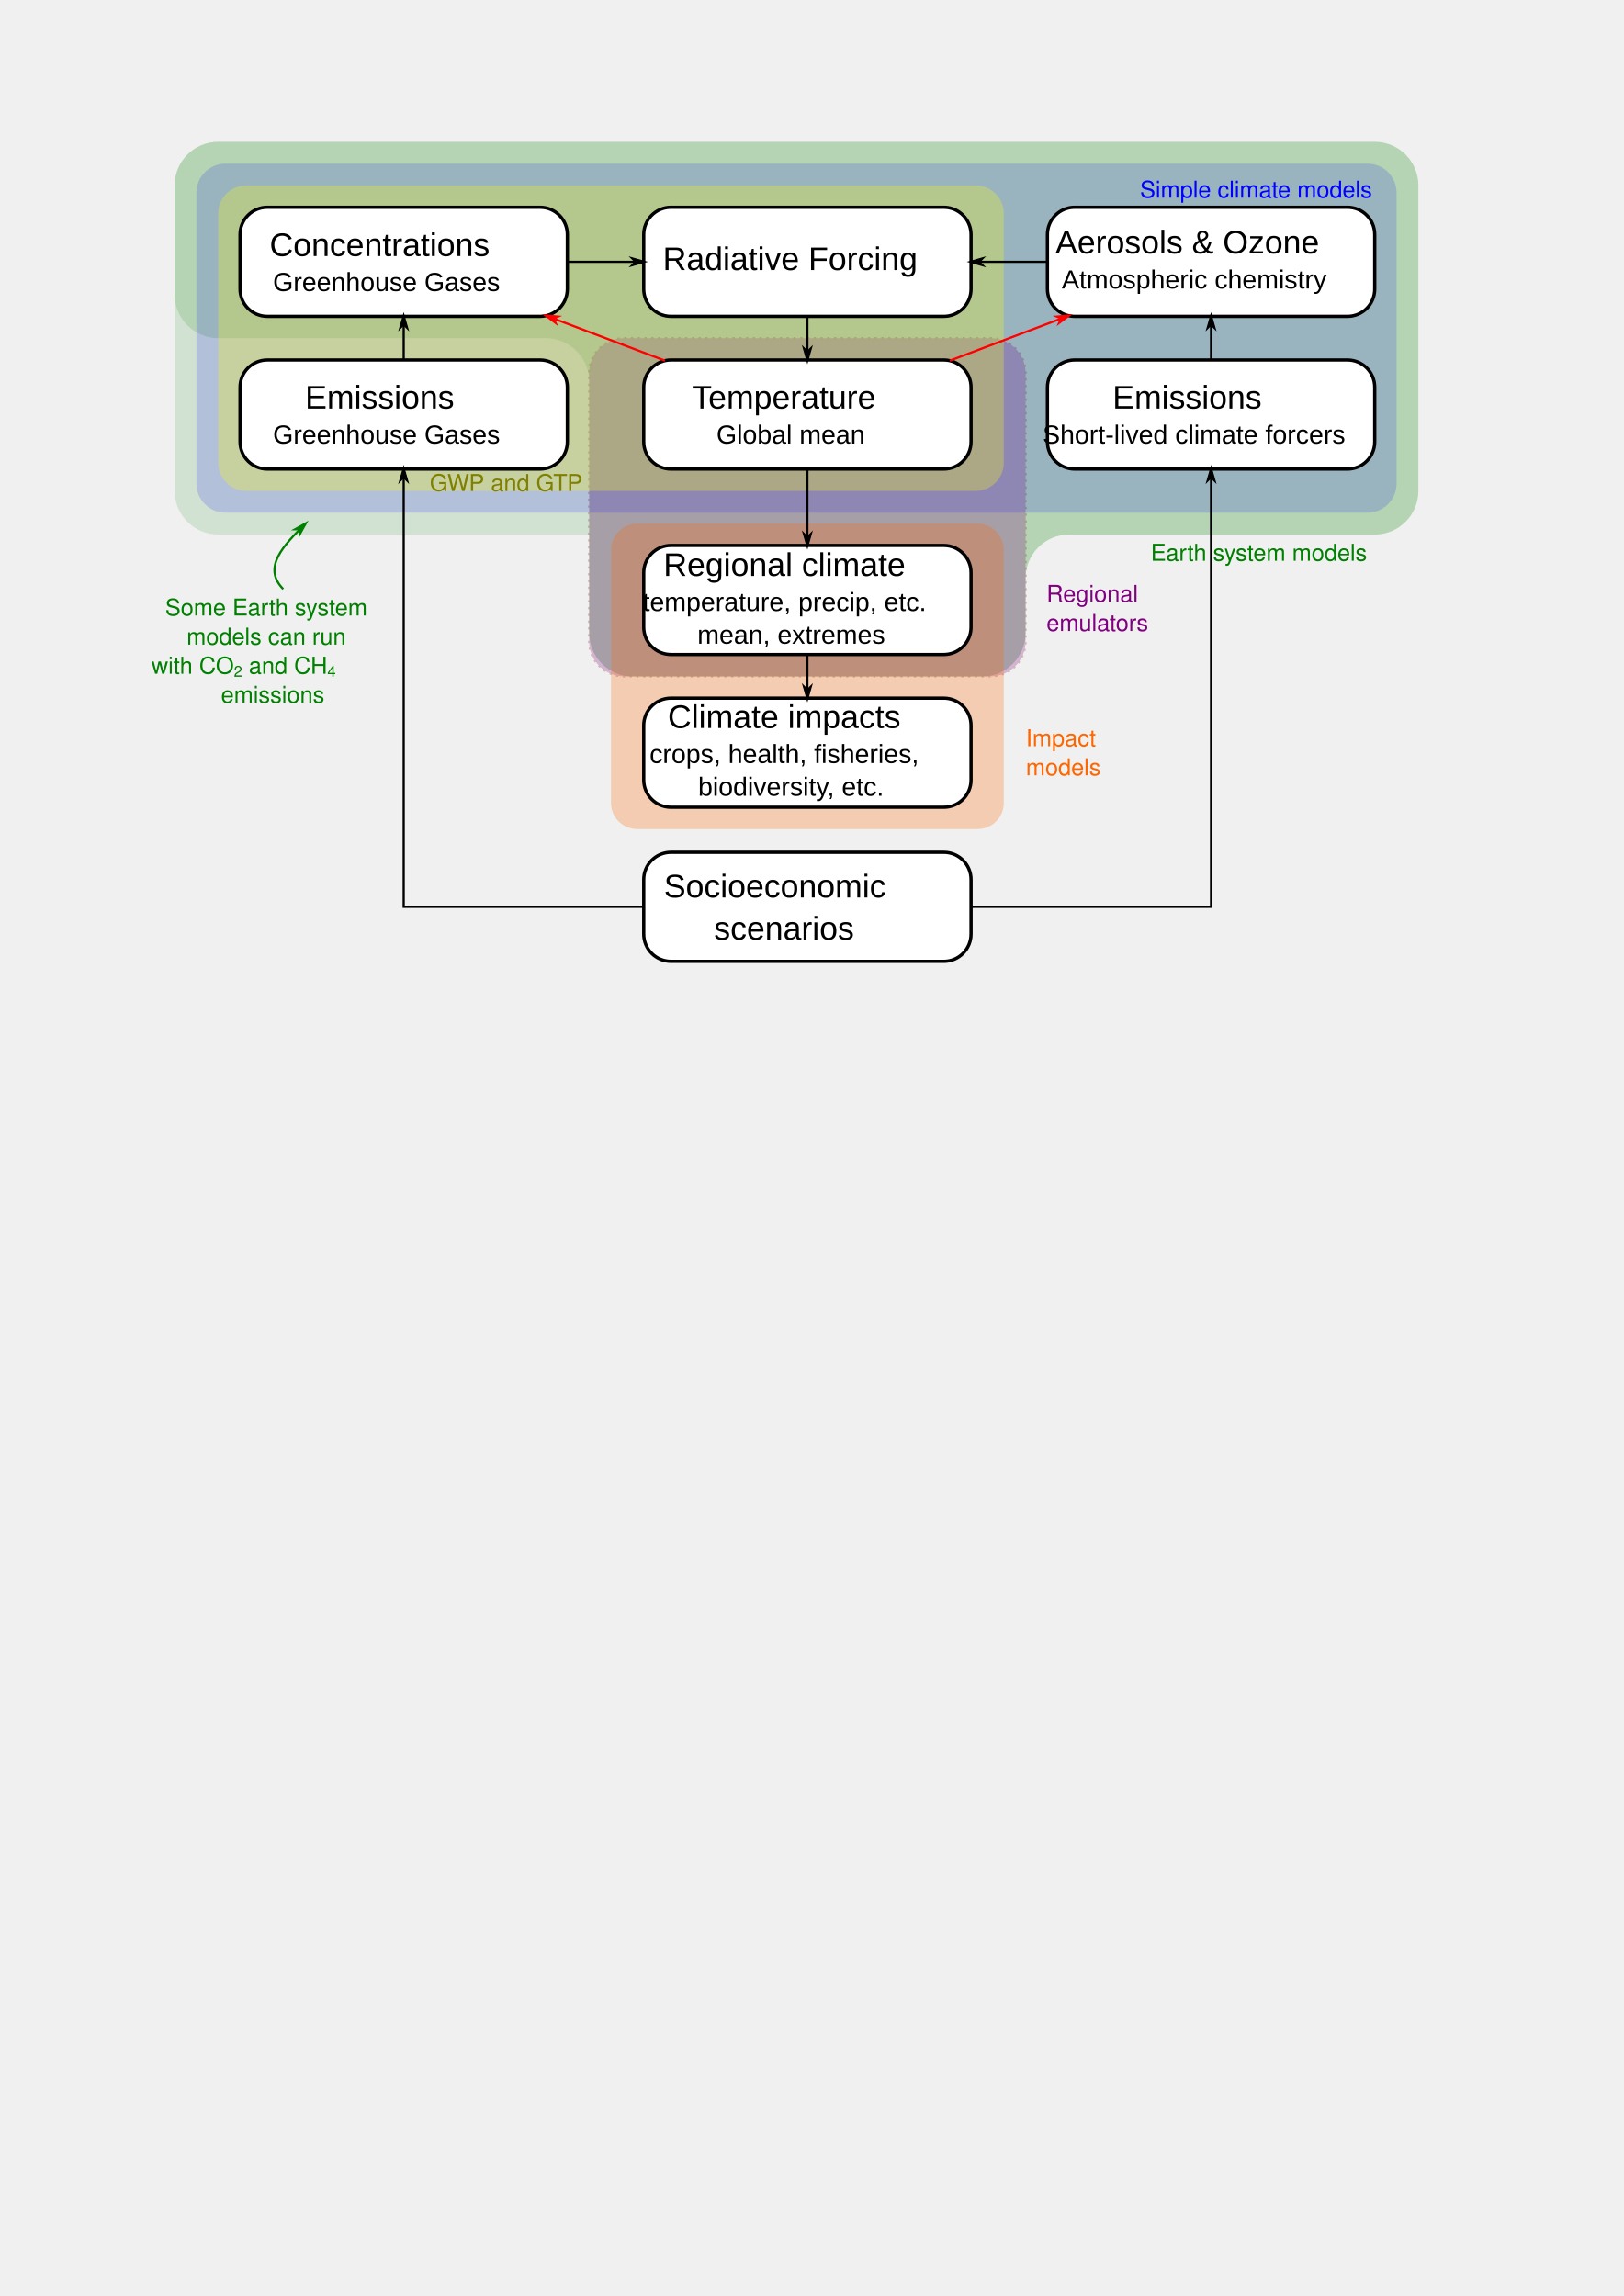
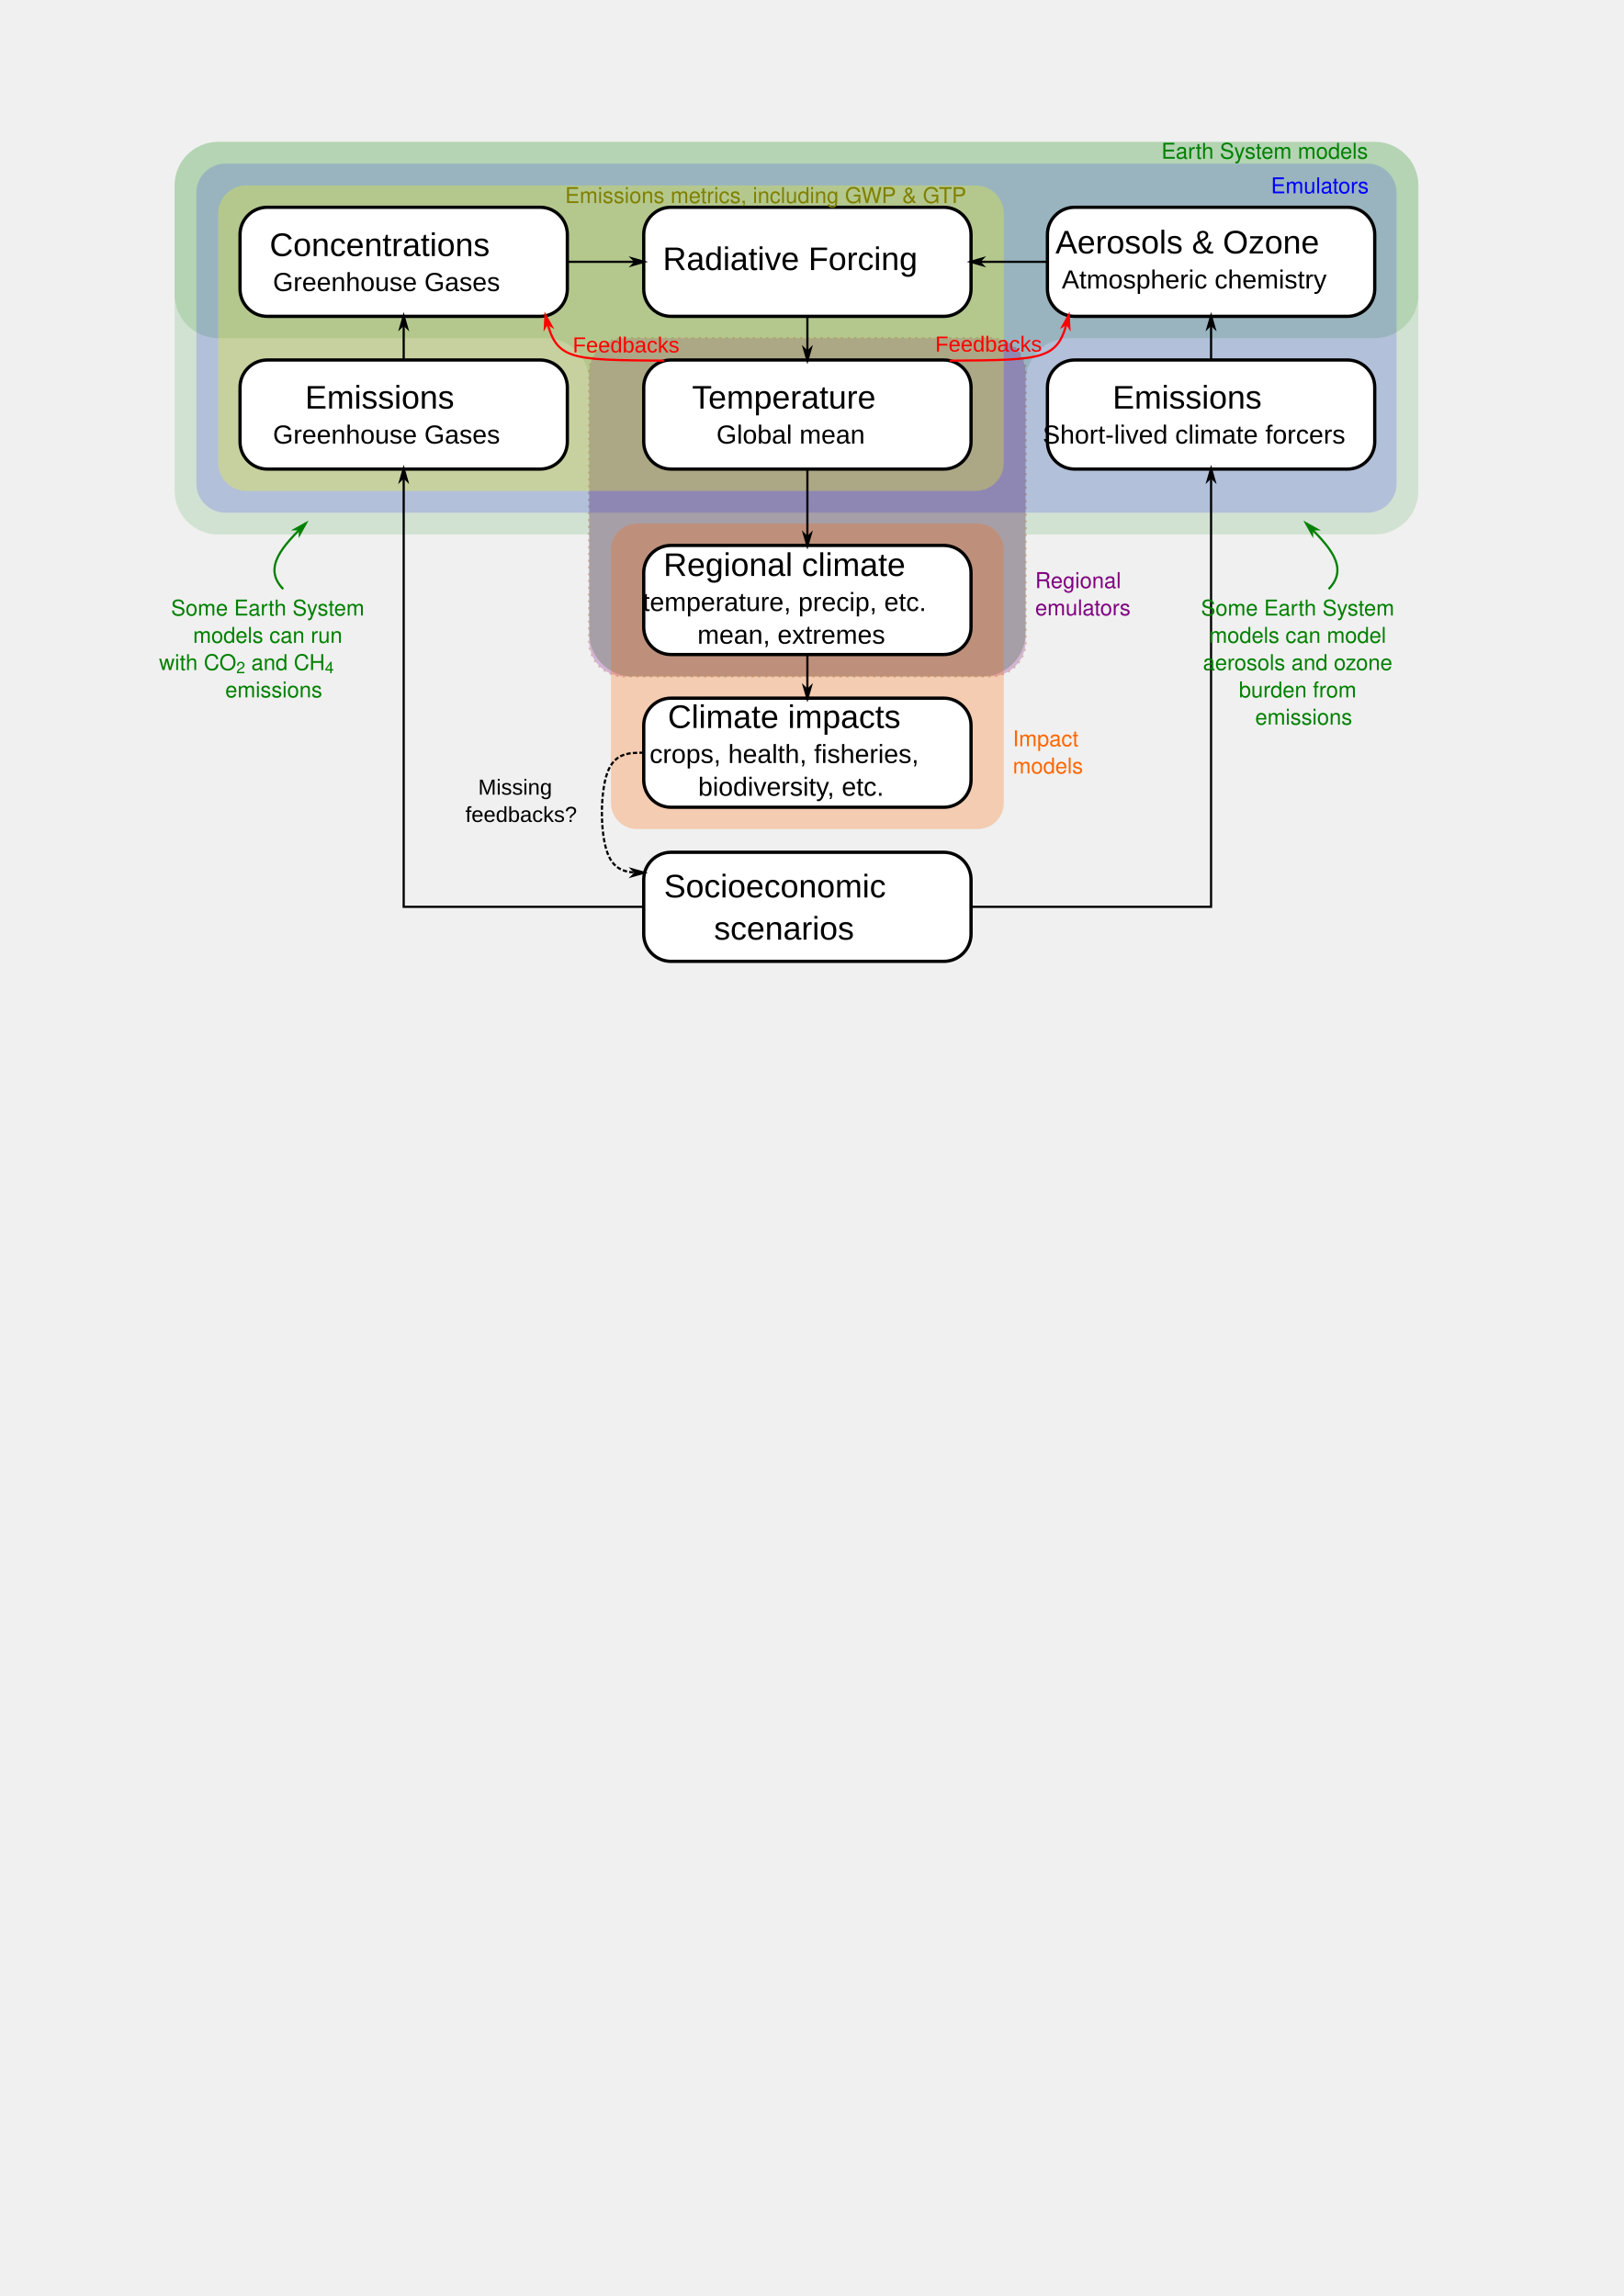
<svg xmlns="http://www.w3.org/2000/svg" width="744.094" height="1052.362" id="svg2" version="1.1">
  <defs id="defs4">
    <marker style="overflow:visible;" id="marker31080" refX="0.0" refY="0.0" orient="auto">
      <path transform="scale(0.8) rotate(180) translate(12.5,0)" style="fill-rule:evenodd;fill:context-stroke;stroke:context-stroke;stroke-width:1.0pt;" d="M 0.0,0.0 L 5.0,-5.0 L -12.5,0.0 L 5.0,5.0 L 0.0,0.0 z " id="path31078" />
    </marker>
    <marker style="overflow:visible;" id="Arrow1Lend" refX="0.0" refY="0.0" orient="auto">
      <path transform="scale(0.8) rotate(180) translate(12.5,0)" style="fill-rule:evenodd;fill:context-stroke;stroke:context-stroke;stroke-width:1.0pt;" d="M 0.0,0.0 L 5.0,-5.0 L -12.5,0.0 L 5.0,5.0 L 0.0,0.0 z " id="path30813" />
    </marker>
    <marker orient="auto" refY="0.0" refX="0.0" id="Arrow1Mend" style="overflow:visible;">
      <path id="path3886" d="M 0.0,0.0 L 5.0,-5.0 L -12.5,0.0 L 5.0,5.0 L 0.0,0.0 z " style="fill-rule:evenodd;stroke:#000000;stroke-width:1.0pt;marker-start:none;" transform="scale(0.4) rotate(180) translate(10,0)" />
    </marker>
    <marker orient="auto" refY="0.0" refX="0.0" id="Arrow1Send" style="overflow:visible;">
      <path id="path3892" d="M 0.0,0.0 L 5.0,-5.0 L -12.5,0.0 L 5.0,5.0 L 0.0,0.0 z " style="fill-rule:evenodd;stroke:#000000;stroke-width:1.0pt;marker-start:none;" transform="scale(0.2) rotate(180) translate(6,0)" />
    </marker>
    <marker orient="auto" refY="0" refX="0" id="Arrow1Mend-8" style="overflow:visible">
      <path id="path3886-6" d="M 0,0 5,-5 -12.5,0 5,5 0,0 z" style="fill-rule:evenodd;stroke:#000000;stroke-width:1pt;marker-start:none" transform="matrix(-0.4,0,0,-0.4,-4,0)" />
    </marker>
    <marker orient="auto" refY="0" refX="0" id="Arrow1Mend-4" style="overflow:visible">
      <path id="path3886-9" d="M 0,0 5,-5 -12.5,0 5,5 0,0 z" style="fill-rule:evenodd;stroke:#000000;stroke-width:1pt;marker-start:none" transform="matrix(-0.4,0,0,-0.4,-4,0)" />
    </marker>
    <marker orient="auto" refY="0" refX="0" id="Arrow1Mend-0" style="overflow:visible">
      <path id="path3886-4" d="M 0,0 5,-5 -12.5,0 5,5 0,0 z" style="fill-rule:evenodd;stroke:#000000;stroke-width:1pt;marker-start:none" transform="matrix(-0.4,0,0,-0.4,-4,0)" />
    </marker>
    <marker orient="auto" refY="0" refX="0" id="Arrow1Mend-2" style="overflow:visible">
      <path id="path3886-8" d="M 0,0 5,-5 -12.5,0 5,5 0,0 z" style="fill-rule:evenodd;stroke:#000000;stroke-width:1pt;marker-start:none" transform="matrix(-0.4,0,0,-0.4,-4,0)" />
    </marker>
    <marker orient="auto" refY="0" refX="0" id="Arrow1Mend-47" style="overflow:visible">
      <path id="path3886-7" d="M 0,0 5,-5 -12.5,0 5,5 0,0 z" style="fill-rule:evenodd;stroke:#000000;stroke-width:1pt;marker-start:none" transform="matrix(-0.4,0,0,-0.4,-4,0)" />
    </marker>
    <marker orient="auto" refY="0" refX="0" id="Arrow1Mend-9" style="overflow:visible">
      <path id="path3886-1" d="M 0,0 5,-5 -12.5,0 5,5 0,0 z" style="fill-rule:evenodd;stroke:#000000;stroke-width:1pt;marker-start:none" transform="matrix(-0.4,0,0,-0.4,-4,0)" />
    </marker>
    <marker orient="auto" refY="0" refX="0" id="Arrow1Mend-25" style="overflow:visible">
      <path id="path3886-86" d="M 0,0 5,-5 -12.5,0 5,5 0,0 z" style="fill-rule:evenodd;stroke:#000000;stroke-width:1pt;marker-start:none" transform="matrix(-0.4,0,0,-0.4,-4,0)" />
    </marker>
    <marker orient="auto" refY="0" refX="0" id="Arrow1Mend-3" style="overflow:visible">
      <path id="path3886-3" d="M 0,0 5,-5 -12.5,0 5,5 0,0 z" style="fill-rule:evenodd;stroke:#000000;stroke-width:1pt;marker-start:none" transform="matrix(-0.4,0,0,-0.4,-4,0)" />
    </marker>
    <marker orient="auto" refY="0" refX="0" id="Arrow1Mend-6" style="overflow:visible">
      <path id="path3886-2" d="M 0,0 5,-5 -12.5,0 5,5 0,0 z" style="fill-rule:evenodd;stroke:#000000;stroke-width:1pt;marker-start:none" transform="matrix(-0.4,0,0,-0.4,-4,0)" />
    </marker>
    <marker orient="auto" refY="0.0" refX="0.0" style="overflow:visible;" id="Arrow1Mend5739">
      <path id="path52276" d="M 0.0,0.0 L 5.0,-5.0 L -12.5,0.0 L 5.0,5.0 L 0.0,0.0 z " style="fill-rule:evenodd;stroke:#800000;stroke-width:1.0pt;marker-start:none;fill:#ffffff" transform="scale(0.4) rotate(180) translate(10,0)" />
    </marker>
    <marker orient="auto" refY="0.0" refX="0.0" style="overflow:visible;" id="Arrow1Mend6568">
      <path id="path52279" d="M 0.0,0.0 L 5.0,-5.0 L -12.5,0.0 L 5.0,5.0 L 0.0,0.0 z " style="fill-rule:evenodd;stroke:#800000;stroke-width:1.0pt;marker-start:none;fill:#ffffff" transform="scale(0.4) rotate(180) translate(10,0)" />
    </marker>
    <marker orient="auto" refY="0.0" refX="0.0" style="overflow:visible;" id="Arrow1Mend65689914">
      <path id="path52715" d="M 0.0,0.0 L 5.0,-5.0 L -12.5,0.0 L 5.0,5.0 L 0.0,0.0 z " style="fill-rule:evenodd;stroke:#ff0000;stroke-width:1.0pt;marker-start:none;fill:#ffffff" transform="scale(0.4) rotate(180) translate(10,0)" />
    </marker>
    <marker orient="auto" refY="0.0" refX="0.0" style="overflow:visible;" id="Arrow1Mend57392504">
      <path id="path52718" d="M 0.0,0.0 L 5.0,-5.0 L -12.5,0.0 L 5.0,5.0 L 0.0,0.0 z " style="fill-rule:evenodd;stroke:#ff0000;stroke-width:1.0pt;marker-start:none;fill:#ffffff" transform="scale(0.4) rotate(180) translate(10,0)" />
    </marker>
    <marker orient="auto" refY="0.0" refX="0.0" style="overflow:visible;" id="Arrow1Mend656899147499">
      <path id="path66542" d="M 0.0,0.0 L 5.0,-5.0 L -12.5,0.0 L 5.0,5.0 L 0.0,0.0 z " style="fill-rule:evenodd;stroke:#ff0000;stroke-width:1.0pt;marker-start:none;fill:#ff0000" transform="scale(0.4) rotate(180) translate(10,0)" />
    </marker>
    <marker orient="auto" refY="0.0" refX="0.0" style="overflow:visible;" id="Arrow1Mend573925048667">
      <path id="path66852" d="M 0.0,0.0 L 5.0,-5.0 L -12.5,0.0 L 5.0,5.0 L 0.0,0.0 z " style="fill-rule:evenodd;stroke:#ff0000;stroke-width:1.0pt;marker-start:none;fill:#ff0000" transform="scale(0.4) rotate(180) translate(10,0)" />
    </marker>
    <marker orient="auto" refY="0.0" refX="0.0" style="overflow:visible;" id="Arrow1Mend6473">
      <path id="path19866" d="M 0.0,0.0 L 5.0,-5.0 L -12.5,0.0 L 5.0,5.0 L 0.0,0.0 z " style="fill-rule:evenodd;stroke:#ff0000;stroke-width:1.0pt;marker-start:none;fill:#008000" transform="scale(0.4) rotate(180) translate(10,0)" />
    </marker>
    <marker orient="auto" refY="0.0" refX="0.0" style="overflow:visible;" id="Arrow1Mend64739855">
      <path id="path20338" d="M 0.0,0.0 L 5.0,-5.0 L -12.5,0.0 L 5.0,5.0 L 0.0,0.0 z " style="fill-rule:evenodd;stroke:#008000;stroke-width:1.0pt;marker-start:none;fill:#008000" transform="scale(0.4) rotate(180) translate(10,0)" />
    </marker>
+     <marker orient="auto" refY="0" refX="0" style="overflow:visible" id="Arrow1Mend656899147499-7">
+       <path id="path66542-4" d="M 0,0 5,-5 -12.5,0 5,5 Z" style="fill:#ff0000;fill-rule:evenodd;stroke:#ff0000;stroke-width:1pt;marker-start:none" transform="matrix(-0.4,0,0,-0.4,-4,0)" />
+     </marker>
+     <marker orient="auto" refY="0" refX="0" style="overflow:visible" id="Arrow1Mend656899147499-7-7">
+       <path id="path66542-4-2" d="M 0,0 5,-5 -12.5,0 5,5 Z" style="fill:#ff0000;fill-rule:evenodd;stroke:#ff0000;stroke-width:1pt;marker-start:none" transform="matrix(-0.4,0,0,-0.4,-4,0)" />
+     </marker>
+     <marker orient="auto" refY="0" refX="0" style="overflow:visible" id="Arrow1Mend656899147499-7-1">
+       <path id="path66542-4-6" d="M 0,0 5,-5 -12.5,0 5,5 Z" style="fill:#ff0000;fill-rule:evenodd;stroke:#ff0000;stroke-width:1pt;marker-start:none" transform="matrix(-0.4,0,0,-0.4,-4,0)" />
+     </marker>
+     <marker orient="auto" refY="0" refX="0" style="overflow:visible" id="Arrow1Mend656899147499-8">
+       <path id="path66542-3" d="M 0,0 5,-5 -12.5,0 5,5 Z" style="fill:#ff0000;fill-rule:evenodd;stroke:#ff0000;stroke-width:1pt;marker-start:none" transform="matrix(-0.4,0,0,-0.4,-4,0)" />
+     </marker>
+     <marker orient="auto" refY="0" refX="0" style="overflow:visible" id="Arrow1Mend64739855-1">
+       <path id="path20338-7" d="M 0,0 5,-5 -12.5,0 5,5 Z" style="fill:#008000;fill-rule:evenodd;stroke:#008000;stroke-width:1pt;marker-start:none" transform="matrix(-0.4,0,0,-0.4,-4,0)" />
+     </marker>
  </defs>
  <g id="layer1">
+     <path style="opacity:0.125;fill:#008000;fill-opacity:1;stroke:none;stroke-width:1.024px;stroke-linecap:butt;stroke-linejoin:miter;stroke-opacity:1" d="m 470,245 v -70 a 20,20 135 0 1 20,-20 h 140 a 20,20 135 0 0 20,-20 v 90 a 20,20 135 0 1 -20,20 z" id="path3345-6" />
    <path style="fill:#008000;stroke:none;stroke-width:1.024px;stroke-linecap:butt;stroke-linejoin:miter;stroke-opacity:1;fill-opacity:1;opacity:0.125" d="M 270,245 V 175 A 20,20 45 0 0 250,155 H 100 A 20,20 45 0 1 80,135 v 90 a 20,20 45 0 0 20,20 z" id="path3345" />
-     <path style="opacity:0.25;fill:#008000;stroke:none;stroke-width:1.032px;stroke-linecap:butt;stroke-linejoin:miter;stroke-opacity:1" d="m 100,65 h 530 a 20,20 45 0 1 20,20 l 0,140 a 20,20 135 0 1 -20,20 H 490 a 20,20 135 0 0 -20,20 v 25.106 a 20,20 135 0 1 -20,20 l -160,0 a 20,20 45 0 1 -20,-20 V 175 A 20,20 45 0 0 250,155 H 100 A 20,20 45 0 1 80,135 V 85 a 20,20 135 0 1 20,-20 z" id="path4806" />
+     <path style="opacity:0.25;fill:#008000;stroke:none;stroke-width:1.032px;stroke-linecap:butt;stroke-linejoin:miter;stroke-opacity:1" d="m 100,65 h 530 a 20,20 45 0 1 20,20 v 50 a 20,20 135 0 1 -20,20 H 490 a 20,20 135 0 0 -20,20 v 115.106 a 20,20 135 0 1 -20,20 l -160,0 a 20,20 45 0 1 -20,-20 V 175 A 20,20 45 0 0 250,155 H 100 A 20,20 45 0 1 80,135 V 85 a 20,20 135 0 1 20,-20 z" id="path4806" />
    <rect style="opacity:0.25;fill:#800080;stroke:#800000;stroke-width:1.034;stroke-dasharray:1.034, 2.068" id="rect49499" width="200" height="155" x="270" y="155" ry="16.034" />
    <rect style="opacity:0.263;fill:#ff6600;stroke:none;stroke-width:1.5;stroke-miterlimit:4;stroke-dasharray:none" id="rect4771" width="180" height="140" x="280" y="240" ry="11.957" />
    <rect style="opacity:0.152;fill:#0000ff;stroke:none;stroke-width:1.549;stroke-miterlimit:4;stroke-dasharray:none" id="rect4761" width="550" height="160" x="90" y="75" ry="13.333" />
    <rect style="opacity:0.263;fill:#ffff00;stroke:none;stroke-width:1.557;stroke-miterlimit:4;stroke-dasharray:none" id="rect4767" width="360" height="140" x="100" y="85" ry="12.876" />
    <rect style="fill:#ffffff;stroke:#000000;stroke-width:1.5;stroke-miterlimit:4;stroke-dasharray:none" id="rect2816" width="150" height="50" x="110" y="165" ry="12.5" />
    <rect style="fill:#ffffff;stroke:#000000;stroke-width:1.5;stroke-miterlimit:4;stroke-dasharray:none" id="rect2816-9" width="150" height="50" x="295" y="390.638" ry="12.5" />
    <text xml:space="preserve" style="font-style:normal;font-weight:normal;line-height:0%;font-family:sans-serif;text-align:center;letter-spacing:0px;word-spacing:0px;text-anchor:middle;fill:#000000;fill-opacity:1;stroke:none" x="184.912" y="187.272" id="text2820">
      <tspan id="tspan2822" x="184.912" y="187.272" style="font-size:15px;line-height:1.25;font-family:Arial;-inkscape-font-specification:Arial">Emissions</tspan>
      <tspan x="184.912" y="203.319" id="tspan2824" style="font-size:12px;line-height:1.25;font-family:Arial;-inkscape-font-specification:Arial">Greenhouse Gases</tspan>
    </text>
    <rect style="fill:#ffffff;stroke:#000000;stroke-width:1.5;stroke-miterlimit:4;stroke-dasharray:none" id="rect2816-4" width="150" height="50" x="480" y="165" ry="12.5" />
    <text xml:space="preserve" style="font-style:normal;font-weight:normal;line-height:0%;font-family:sans-serif;text-align:center;letter-spacing:0px;word-spacing:0px;text-anchor:middle;fill:#000000;fill-opacity:1;stroke:none" x="554.962" y="187.272" id="text2820-3">
      <tspan id="tspan2822-3" x="554.962" y="187.272" style="font-size:15px;line-height:1.25;font-family:Arial;-inkscape-font-specification:Arial">Emissions</tspan>
      <tspan x="554.962" y="203.319" id="tspan2824-1" style="font-size:12px;line-height:1.25;font-family:Arial;-inkscape-font-specification:Arial">Short-lived climate forcers</tspan>
    </text>
    <rect style="fill:#ffffff;stroke:#000000;stroke-width:1.5;stroke-miterlimit:4;stroke-dasharray:none" id="rect2816-3" width="150" height="50" x="110" y="95" ry="12.5" />
    <text xml:space="preserve" style="font-style:normal;font-weight:normal;line-height:0%;font-family:sans-serif;text-align:center;letter-spacing:0px;word-spacing:0px;text-anchor:middle;fill:#000000;fill-opacity:1;stroke:none" x="184.912" y="117.363" id="text2820-9">
      <tspan id="tspan2822-1" x="184.912" y="117.363" style="font-size:15px;line-height:1.25;font-family:Arial;-inkscape-font-specification:Arial">Concentrations</tspan>
      <tspan x="184.912" y="133.411" id="tspan2824-0" style="font-size:12px;line-height:1.25;font-family:Arial;-inkscape-font-specification:Arial">Greenhouse Gases</tspan>
    </text>
    <rect style="fill:#ffffff;stroke:#000000;stroke-width:1.5;stroke-miterlimit:4;stroke-dasharray:none" id="rect2816-3-4" width="150" height="50" x="295" y="95" ry="12.5" />
    <text xml:space="preserve" style="font-style:normal;font-weight:normal;line-height:0%;font-family:sans-serif;text-align:center;letter-spacing:0px;word-spacing:0px;text-anchor:middle;fill:#000000;fill-opacity:1;stroke:none" x="369.916" y="123.79" id="text2820-9-9">
      <tspan x="369.916" y="123.79" id="tspan2824-0-7" style="font-size:15px;line-height:1.25;font-family:Arial;-inkscape-font-specification:Arial">Radiative Forcing</tspan>
    </text>
    <rect style="fill:#ffffff;stroke:#000000;stroke-width:1.5;stroke-miterlimit:4;stroke-dasharray:none" id="rect2816-3-4-9" width="150" height="50" x="295" y="165" ry="12.5" />
    <text xml:space="preserve" style="font-style:normal;font-weight:normal;line-height:0%;font-family:sans-serif;text-align:center;letter-spacing:0px;word-spacing:0px;text-anchor:middle;fill:#000000;fill-opacity:1;stroke:none" x="370.139" y="187.272" id="text2820-9-4">
      <tspan id="tspan2822-1-1" x="370.139" y="187.272" style="font-size:15px;line-height:1.25;font-family:Arial;-inkscape-font-specification:Arial">Temperature</tspan>
      <tspan x="370.139" y="203.319" id="tspan2824-0-5" style="font-size:12px;line-height:1.25;font-family:Arial;-inkscape-font-specification:Arial">Global mean</tspan>
    </text>
    <rect style="fill:#ffffff;stroke:#000000;stroke-width:1.5;stroke-miterlimit:4;stroke-dasharray:none" id="rect2816-3-4-9-4" width="150" height="50" x="295" y="250" ry="12.5" />
    <text xml:space="preserve" style="font-style:normal;font-weight:normal;line-height:0%;font-family:sans-serif;text-align:center;letter-spacing:0px;word-spacing:0px;text-anchor:middle;fill:#000000;fill-opacity:1;stroke:none" x="370.413" y="263.995" id="text2820-9-4-0">
      <tspan id="tspan2822-1-1-9" x="370.413" y="263.995" style="font-size:15px;line-height:1.25;font-family:Arial;-inkscape-font-specification:Arial">Regional climate</tspan>
      <tspan x="370.413" y="280.043" id="tspan2824-0-5-3" style="font-size:12px;line-height:1.25;font-family:Arial;-inkscape-font-specification:Arial">temperature, precip, etc.</tspan>
      <tspan x="370.413" y="295.043" style="font-size:12px;line-height:1.25;font-family:Arial;-inkscape-font-specification:Arial" id="tspan3024">mean, extremes</tspan>
    </text>
    <rect style="fill:#ffffff;stroke:#000000;stroke-width:1.5;stroke-miterlimit:4;stroke-dasharray:none" id="rect2816-3-4-9-4-7" width="150" height="50" x="295" y="320" ry="12.5" />
    <text xml:space="preserve" style="font-style:normal;font-weight:normal;line-height:0%;font-family:sans-serif;text-align:center;letter-spacing:0px;word-spacing:0px;text-anchor:middle;fill:#000000;fill-opacity:1;stroke:none" x="370.296" y="333.674" id="text2820-9-4-0-7">
      <tspan id="tspan2822-1-1-9-4" x="370.296" y="333.674" style="font-size:15px;line-height:1.25;font-family:Arial;-inkscape-font-specification:Arial">Climate impacts</tspan>
      <tspan x="370.296" y="349.721" style="font-size:12px;line-height:1.25;font-family:Arial;-inkscape-font-specification:Arial" id="tspan3024-0">crops, health, fisheries,</tspan>
      <tspan x="370.296" y="364.721" style="font-size:12px;line-height:1.25;font-family:Arial;-inkscape-font-specification:Arial" id="tspan3062">biodiversity, etc.</tspan>
    </text>
    <rect style="fill:#ffffff;stroke:#000000;stroke-width:1.5;stroke-miterlimit:4;stroke-dasharray:none" id="rect2816-4-9" width="150" height="50" x="480" y="95" ry="12.5" />
    <text xml:space="preserve" style="font-style:normal;font-weight:normal;line-height:0%;font-family:sans-serif;text-align:center;letter-spacing:0px;word-spacing:0px;text-anchor:middle;fill:#000000;fill-opacity:1;stroke:none" x="555.062" y="116.177" id="text2820-3-8">
      <tspan id="tspan2822-3-0" x="555.062" y="116.177" style="font-size:15px;line-height:1.25;font-family:Arial;-inkscape-font-specification:Arial">Aerosols &amp; Ozone</tspan>
      <tspan x="555.062" y="132.225" id="tspan2824-1-3" style="font-size:12px;line-height:1.25;font-family:Arial;-inkscape-font-specification:Arial">Atmospheric chemistry</tspan>
    </text>
    <text xml:space="preserve" style="font-size:15px;line-height:1.25;font-family:Helvetica;-inkscape-font-specification:Helvetica;text-align:center;text-anchor:middle" x="369.729" y="411.338" id="text7739">
      <tspan x="369.729" y="411.338" id="tspan7741" style="font-style:normal;font-variant:normal;font-weight:normal;font-stretch:normal;font-size:15px;font-family:Arial;-inkscape-font-specification:Arial;text-align:center;text-anchor:middle">Socioeconomic</tspan>
      <tspan x="369.729" y="430.681" style="font-style:normal;font-variant:normal;font-weight:normal;font-stretch:normal;font-size:15px;font-family:Arial;-inkscape-font-specification:Arial;text-align:center;text-anchor:middle" id="tspan26359">scenarios</tspan>
    </text>
    <path style="fill:none;fill-rule:evenodd;stroke:#000000;stroke-width:1px;stroke-linecap:butt;stroke-linejoin:miter;stroke-opacity:1;marker-end:url(#Arrow1Mend);paint-order:normal" d="M 185,165 V 145" id="path28561" />
    <path style="fill:none;fill-rule:evenodd;stroke:#000000;stroke-width:1px;stroke-linecap:butt;stroke-linejoin:miter;stroke-opacity:1;marker-end:url(#Arrow1Mend)" d="m 260,120 h 35" id="path28563" />
    <path style="fill:none;fill-rule:evenodd;stroke:#000000;stroke-width:1px;stroke-linecap:butt;stroke-linejoin:miter;stroke-opacity:1;marker-end:url(#Arrow1Mend)" d="m 370,145 v 20" id="path28565" />
-     <path style="fill:#ff0000;fill-rule:evenodd;stroke:#ff0000;stroke-width:1px;stroke-linecap:butt;stroke-linejoin:miter;stroke-opacity:1;marker-end:url(#Arrow1Mend573925048667)" d="M 304.734,165.305 250.266,144.695" id="path28567" />
    <path style="fill:none;fill-rule:evenodd;stroke:#000000;stroke-width:1px;stroke-linecap:butt;stroke-linejoin:miter;stroke-opacity:1;marker-end:url(#Arrow1Mend)" d="M 555,165 V 145" id="path28569" />
    <path style="fill:none;fill-rule:evenodd;stroke:#000000;stroke-width:1px;stroke-linecap:butt;stroke-linejoin:miter;stroke-opacity:1;marker-end:url(#Arrow1Mend)" d="M 480,120 H 445" id="path28571" />
-     <path style="fill:#800000;fill-rule:evenodd;stroke:#ff0000;stroke-width:1px;stroke-linecap:butt;stroke-linejoin:miter;stroke-opacity:1;marker-end:url(#Arrow1Mend656899147499)" d="m 435.266,165.305 54.467,-20.609" id="path28573" />
+     <path style="fill:none;fill-rule:evenodd;stroke:#ff0000;stroke-width:1px;stroke-linecap:butt;stroke-linejoin:miter;stroke-opacity:1;marker-end:url(#Arrow1Mend656899147499)" d="M 435.266,165.305 C 480,165 485,165 489.734,144.695" id="path28573" />
    <path style="fill:none;fill-rule:evenodd;stroke:#000000;stroke-width:1px;stroke-linecap:butt;stroke-linejoin:miter;stroke-opacity:1;marker-end:url(#Arrow1Mend)" d="m 370,215 v 35" id="path28837" />
    <path style="fill:none;fill-rule:evenodd;stroke:#000000;stroke-width:1px;stroke-linecap:butt;stroke-linejoin:miter;stroke-opacity:1;marker-end:url(#Arrow1Mend)" d="m 370,300 v 20" id="path28839" />
    <path style="fill:none;fill-rule:evenodd;stroke:#000000;stroke-width:1px;stroke-linecap:butt;stroke-linejoin:miter;stroke-opacity:1;marker-end:url(#Arrow1Mend)" d="M 445,415.638 H 555 V 215" id="path28845" />
    <path style="fill:none;fill-rule:evenodd;stroke:#000000;stroke-width:1;stroke-linecap:butt;stroke-linejoin:miter;stroke-miterlimit:4;stroke-dasharray:none;stroke-opacity:1;marker-end:url(#Arrow1Mend)" d="M 295,415.638 H 185 V 215" id="path30303" />
-     <text xml:space="preserve" style="font-size:10.667px;line-height:1.25;font-family:Helvetica;-inkscape-font-specification:Helvetica" x="527.344" y="257.034" id="text33158">
-       <tspan id="tspan33156" x="527.344" y="257.034" style="font-size:10.667px;fill:#008000">Earth system models</tspan>
+     <text xml:space="preserve" style="font-size:10px;line-height:1.25;font-family:Helvetica;-inkscape-font-specification:Helvetica" x="532.223" y="72.732" id="text33158">
+       <tspan id="tspan33156" x="532.223" y="72.732" style="font-size:10px;fill:#008000">Earth System models</tspan>
    </text>
-     <text xml:space="preserve" style="font-size:10.667px;line-height:1.25;font-family:Helvetica;-inkscape-font-specification:Helvetica;fill:#0000ff" x="522.43" y="90.598" id="text38688">
-       <tspan id="tspan38686" x="522.43" y="90.598">Simple climate models</tspan>
+     <text xml:space="preserve" style="font-size:10px;line-height:1.25;font-family:Helvetica;-inkscape-font-specification:Helvetica;fill:#0000ff" x="582.43" y="88.598" id="text38688">
+       <tspan id="tspan38686" x="582.43" y="88.598" style="font-size:10px">Emulators</tspan>
    </text>
-     <text xml:space="preserve" style="font-size:10.667px;line-height:1.25;font-family:Helvetica;-inkscape-font-specification:Helvetica;fill:#808000" x="196.937" y="225.059" id="text41272">
-       <tspan id="tspan41270" x="196.937" y="225.059">GWP and GTP</tspan>
+     <text xml:space="preserve" style="font-size:10px;line-height:1.25;font-family:Helvetica;-inkscape-font-specification:Helvetica;fill:#808000" x="258.937" y="93.059" id="text41272">
+       <tspan id="tspan41270" x="258.937" y="93.059" style="font-size:10px">Emissions metrics, including GWP &amp; GTP</tspan>
    </text>
-     <text xml:space="preserve" style="font-size:10.667px;line-height:1.25;font-family:Helvetica;-inkscape-font-specification:Helvetica;fill:#800080" x="479.57" y="275.869" id="text44516">
-       <tspan id="tspan44514" x="479.57" y="275.869">Regional</tspan>
-       <tspan x="479.57" y="289.203" id="tspan47770">emulators</tspan>
+     <text xml:space="preserve" style="font-size:10px;line-height:1.25;font-family:Helvetica;-inkscape-font-specification:Helvetica;fill:#800080" x="474.387" y="269.534" id="text44516">
+       <tspan id="tspan44514" x="474.387" y="269.534" style="font-size:10px">Regional</tspan>
+       <tspan x="474.387" y="282.034" id="tspan47770" style="font-size:10px">emulators</tspan>
    </text>
-     <text xml:space="preserve" style="font-size:10.667px;line-height:1.25;font-family:Helvetica;-inkscape-font-specification:Helvetica;fill:#ff6600" x="470.131" y="342.019" id="text49730">
-       <tspan id="tspan49728" x="470.131" y="342.019">Impact</tspan>
-       <tspan x="470.131" y="355.352" id="tspan51526">models</tspan>
+     <text xml:space="preserve" style="font-size:10px;line-height:1.25;font-family:Helvetica;-inkscape-font-specification:Helvetica;fill:#ff6600" x="464.131" y="342.019" id="text49730">
+       <tspan id="tspan49728" x="464.131" y="342.019" dy="0" style="font-size:10px">Impact</tspan>
+       <tspan x="464.131" y="354.519" id="tspan51526" style="font-size:10px">models</tspan>
    </text>
-     <text xml:space="preserve" style="font-size:10.667px;line-height:1.25;font-family:Helvetica;-inkscape-font-specification:Helvetica;text-align:center;text-anchor:middle;fill:#008000" x="132.405" y="282.129" id="text12475">
-       <tspan id="tspan12473" x="132.405" y="282.129">Some Earth system</tspan>
-       <tspan x="132.405" y="295.463" id="tspan13357">models can run</tspan>
-       <tspan x="132.405" y="308.796" id="tspan13359">with CO<tspan style="font-size:65%;baseline-shift:sub;fill:#008000" id="tspan15643">2</tspan> and CH<tspan style="font-size:65%;baseline-shift:sub;fill:#008000" id="tspan17003">4</tspan>
+     <text xml:space="preserve" style="font-size:10px;line-height:1.25;font-family:Helvetica;-inkscape-font-specification:Helvetica;text-align:center;text-anchor:middle;fill:#008000" x="132.405" y="282.129" id="text12475">
+       <tspan id="tspan12473" x="132.405" y="282.129" style="font-size:10px">Some Earth System</tspan>
+       <tspan x="132.405" y="294.629" id="tspan13357" style="font-size:10px">models can run</tspan>
+       <tspan x="132.405" y="307.129" id="tspan13359" style="font-size:10px">with CO<tspan style="font-size:7.333px;baseline-shift:sub;fill:#008000" id="tspan15643">2</tspan> and CH<tspan style="font-size:7.333px;baseline-shift:sub;fill:#008000" id="tspan17003">4</tspan>
      </tspan>
-       <tspan x="132.405" y="322.129" id="tspan13361">emissions</tspan>
+       <tspan x="132.405" y="319.629" id="tspan13361" style="font-size:10px">emissions</tspan>
    </text>
    <path style="fill:none;stroke:#008000;stroke-width:1px;stroke-linecap:butt;stroke-linejoin:miter;stroke-opacity:1;marker-end:url(#Arrow1Mend64739855)" d="M 129.792,269.999 C 120,260 130,250 140,240" id="path18456" />
+     <path style="fill:none;fill-rule:evenodd;stroke:#ff0000;stroke-width:1px;stroke-linecap:butt;stroke-linejoin:miter;stroke-opacity:1;marker-end:url(#Arrow1Mend656899147499-8)" d="M 304.467,165.304 C 259.734,165 254.734,165 250,144.695" id="path28573-7" />
+     <text xml:space="preserve" style="font-size:10px;line-height:1.25;font-family:Helvetica;-inkscape-font-specification:Helvetica;text-align:center;text-anchor:middle;fill:#008000" x="604.404" y="282.129" id="text12475-1">
+       <tspan id="tspan12473-8" x="604.404" y="282.129" style="font-size:10px">Some Earth System</tspan>
+       <tspan x="604.404" y="294.629" id="tspan13361-2" style="font-size:10px">models can model</tspan>
+       <tspan x="604.404" y="307.129" style="font-size:10px" id="tspan6074">aerosols and ozone</tspan>
+       <tspan x="604.404" y="319.629" style="font-size:10px" id="tspan6076">burden from</tspan>
+       <tspan x="604.404" y="332.129" style="font-size:10px" id="tspan6078">emissions</tspan>
+     </text>
+     <path style="fill:none;stroke:#008000;stroke-width:1px;stroke-linecap:butt;stroke-linejoin:miter;stroke-opacity:1;marker-end:url(#Arrow1Mend64739855-1)" d="M 608.885,269.999 C 618.677,260 608.677,250 598.677,240" id="path18456-6" />
+     <text xml:space="preserve" style="font-style:normal;font-variant:normal;font-weight:normal;font-stretch:normal;font-size:10px;line-height:125%;font-family:Arial;-inkscape-font-specification:'Arial, Normal';text-align:start;letter-spacing:0px;word-spacing:0px;writing-mode:lr-tb;text-anchor:start;fill:#ff0000;fill-opacity:1;stroke:none;stroke-width:1px;stroke-linecap:butt;stroke-linejoin:miter;stroke-opacity:1" x="262.442" y="161.55" id="text6082">
+       <tspan id="tspan6080" x="262.442" y="161.55">Feedbacks</tspan>
+     </text>
+     <text xml:space="preserve" style="font-style:normal;font-variant:normal;font-weight:normal;font-stretch:normal;font-size:10px;line-height:125%;font-family:Arial;-inkscape-font-specification:'Arial, Normal';text-align:start;letter-spacing:0px;word-spacing:0px;writing-mode:lr-tb;text-anchor:start;fill:#ff0000;fill-opacity:1;stroke:none;stroke-width:1px;stroke-linecap:butt;stroke-linejoin:miter;stroke-opacity:1" x="428.569" y="161.158" id="text6082-4">
+       <tspan id="tspan6080-7" x="428.569" y="161.158">Feedbacks</tspan>
+     </text>
+     <path style="fill:none;fill-rule:evenodd;stroke:#000000;stroke-width:1;stroke-linecap:butt;stroke-linejoin:miter;stroke-opacity:1;marker-end:url(#Arrow1Mend);stroke-miterlimit:4;stroke-dasharray:2, 1;stroke-dashoffset:0" d="m 295,345 c -6.666,0 -13.332,0 -16.666,9.167 C 275,363.335 275,381.668 278.334,390.834 281.668,400 288.334,400 295,400" id="path6108" />
+     <text xml:space="preserve" style="font-style:normal;font-variant:normal;font-weight:normal;font-stretch:normal;font-size:10px;line-height:125%;font-family:Arial;-inkscape-font-specification:'Arial, Normal';text-align:start;letter-spacing:0px;word-spacing:0px;writing-mode:lr-tb;text-anchor:start;fill:#000000;fill-opacity:1;stroke:none;stroke-width:1px;stroke-linecap:butt;stroke-linejoin:miter;stroke-opacity:1;" x="245.786" y="364.241" id="text6114">
+       <tspan id="tspan6112" x="245.786" y="364.241" style="font-size:10px;text-align:center;text-anchor:middle;fill:#000000;">Missing</tspan>
+       <tspan x="245.786" y="376.741" id="tspan6116" style="font-size:10px;text-align:center;text-anchor:middle;fill:#000000;">feedbacks?</tspan>
+     </text>
  </g>
</svg>
